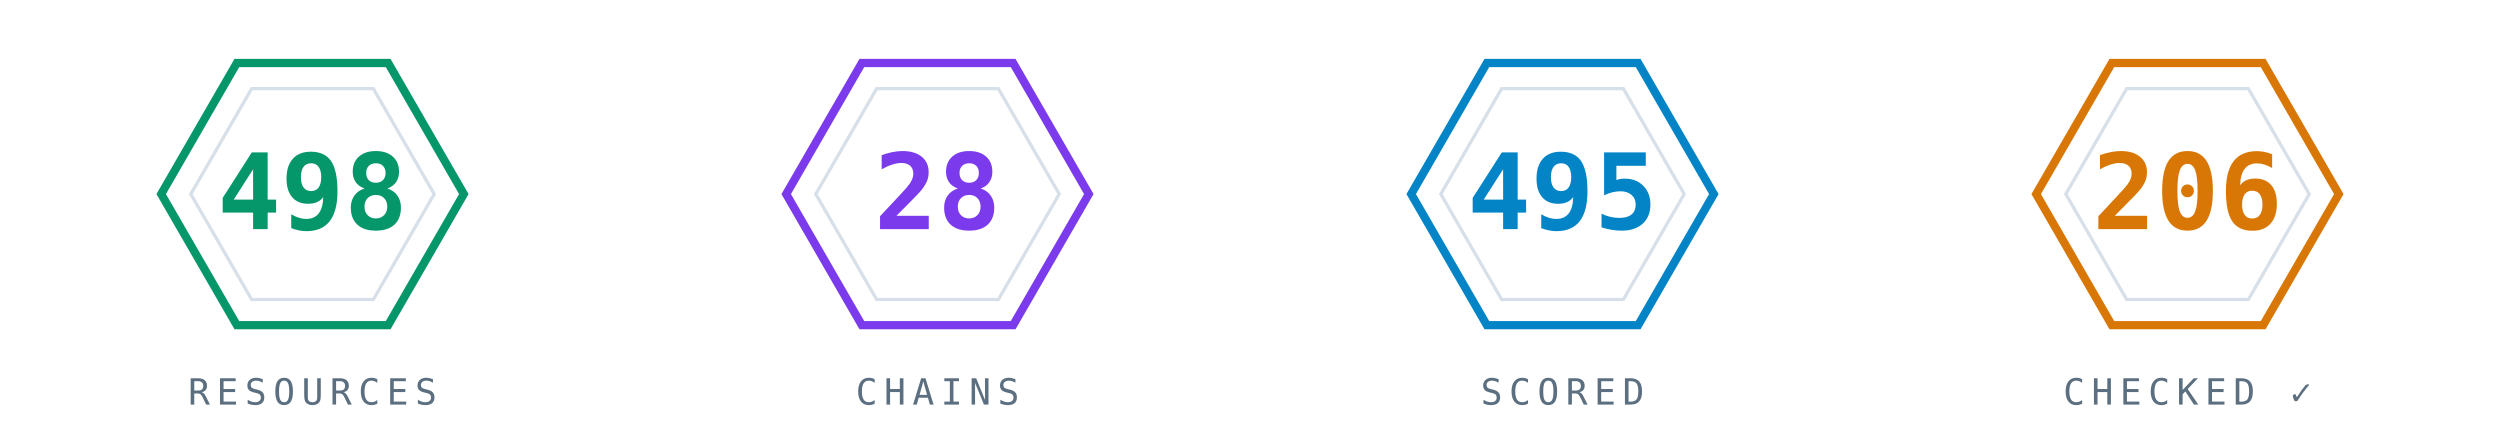
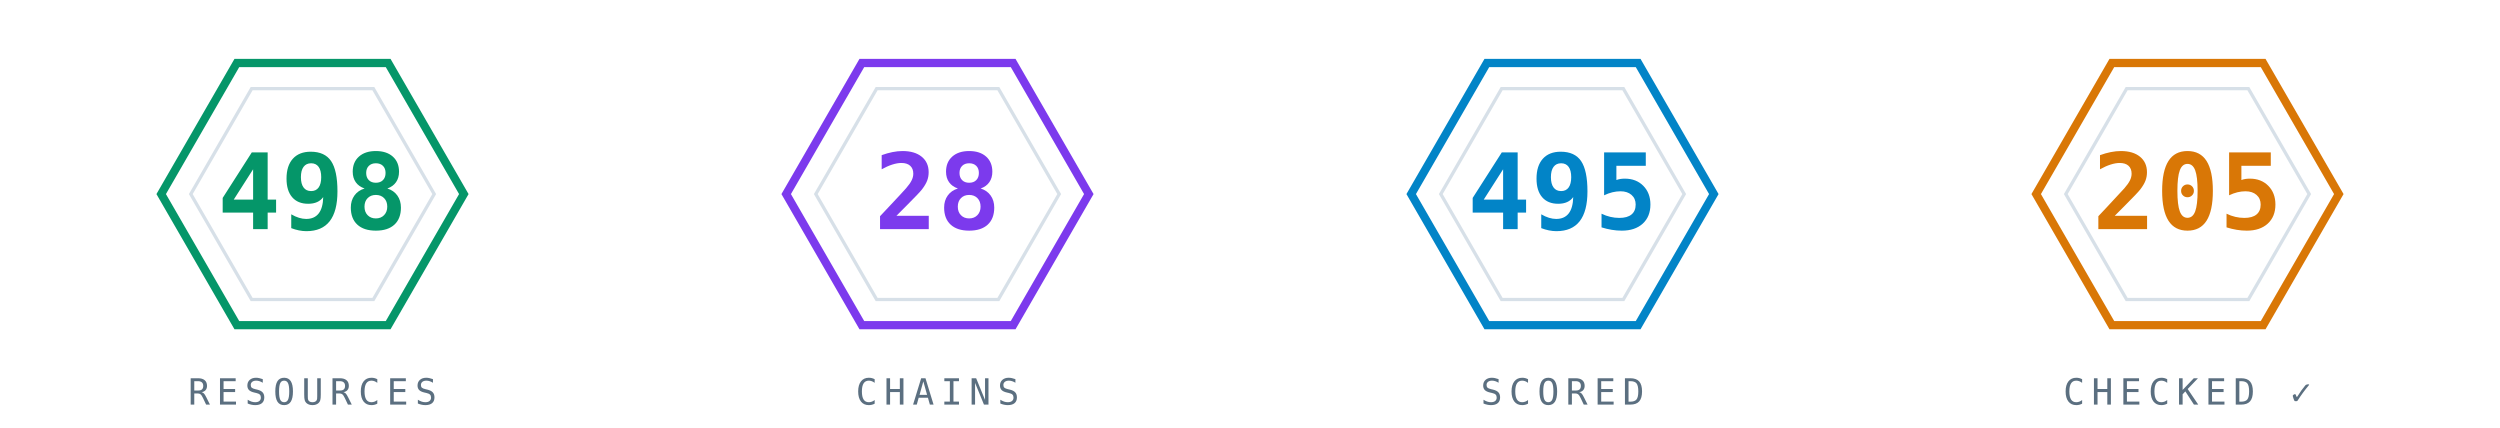
- <svg xmlns="http://www.w3.org/2000/svg" width="1520" height="260" viewBox="0 0 1520 260" role="img" aria-label="498 resources, 28 chains, 495 scored, 206 independently checked">
+ <svg xmlns="http://www.w3.org/2000/svg" width="1520" height="260" viewBox="0 0 1520 260" role="img" aria-label="498 resources, 28 chains, 495 scored, 205 independently checked">
  <g>
    <path d="M98.0 118.0 L144.0 38.3 L236.0 38.3 L282.0 118.0 L236.0 197.7 L144.0 197.7 Z" fill="none" stroke="#059669" stroke-width="5" />
    <path d="M116.0 118.0 L153.0 53.9 L227.0 53.9 L264.0 118.0 L227.0 182.1 L153.0 182.1 Z" fill="none" stroke="#d7e0e8" stroke-width="2" />
    <text x="190" y="139.333" text-anchor="middle" font-family="ui-monospace, SFMono-Regular, Menlo, monospace" font-size="64" font-weight="700" fill="#059669">498</text>
    <text x="190" y="246" text-anchor="middle" font-family="ui-monospace, SFMono-Regular, Menlo, monospace" font-size="22" letter-spacing="4" fill="#5b6f80">RESOURCES</text>
  </g>
  <g>
    <path d="M478.0 118.0 L524.0 38.3 L616.0 38.3 L662.0 118.0 L616.0 197.7 L524.0 197.7 Z" fill="none" stroke="#7c3aed" stroke-width="5" />
    <path d="M496.0 118.0 L533.0 53.9 L607.0 53.9 L644.0 118.0 L607.0 182.1 L533.0 182.1 Z" fill="none" stroke="#d7e0e8" stroke-width="2" />
    <text x="570" y="139.333" text-anchor="middle" font-family="ui-monospace, SFMono-Regular, Menlo, monospace" font-size="64" font-weight="700" fill="#7c3aed">28</text>
    <text x="570" y="246" text-anchor="middle" font-family="ui-monospace, SFMono-Regular, Menlo, monospace" font-size="22" letter-spacing="4" fill="#5b6f80">CHAINS</text>
  </g>
  <g>
    <path d="M858.0 118.0 L904.0 38.3 L996.0 38.3 L1042.0 118.0 L996.0 197.7 L904.0 197.7 Z" fill="none" stroke="#0284c7" stroke-width="5" />
    <path d="M876.0 118.0 L913.0 53.9 L987.0 53.9 L1024.0 118.0 L987.0 182.1 L913.0 182.1 Z" fill="none" stroke="#d7e0e8" stroke-width="2" />
    <text x="950" y="139.333" text-anchor="middle" font-family="ui-monospace, SFMono-Regular, Menlo, monospace" font-size="64" font-weight="700" fill="#0284c7">495</text>
    <text x="950" y="246" text-anchor="middle" font-family="ui-monospace, SFMono-Regular, Menlo, monospace" font-size="22" letter-spacing="4" fill="#5b6f80">SCORED</text>
  </g>
  <g>
    <path d="M1238.0 118.0 L1284.0 38.3 L1376.0 38.3 L1422.0 118.0 L1376.0 197.7 L1284.0 197.7 Z" fill="none" stroke="#d97706" stroke-width="5" />
    <path d="M1256.0 118.0 L1293.0 53.9 L1367.0 53.9 L1404.0 118.0 L1367.0 182.1 L1293.0 182.1 Z" fill="none" stroke="#d7e0e8" stroke-width="2" />
-     <text x="1330" y="139.333" text-anchor="middle" font-family="ui-monospace, SFMono-Regular, Menlo, monospace" font-size="64" font-weight="700" fill="#d97706">206</text>
+     <text x="1330" y="139.333" text-anchor="middle" font-family="ui-monospace, SFMono-Regular, Menlo, monospace" font-size="64" font-weight="700" fill="#d97706">205</text>
    <text x="1330" y="246" text-anchor="middle" font-family="ui-monospace, SFMono-Regular, Menlo, monospace" font-size="22" letter-spacing="4" fill="#5b6f80">CHECKED ✓</text>
  </g>
</svg>
